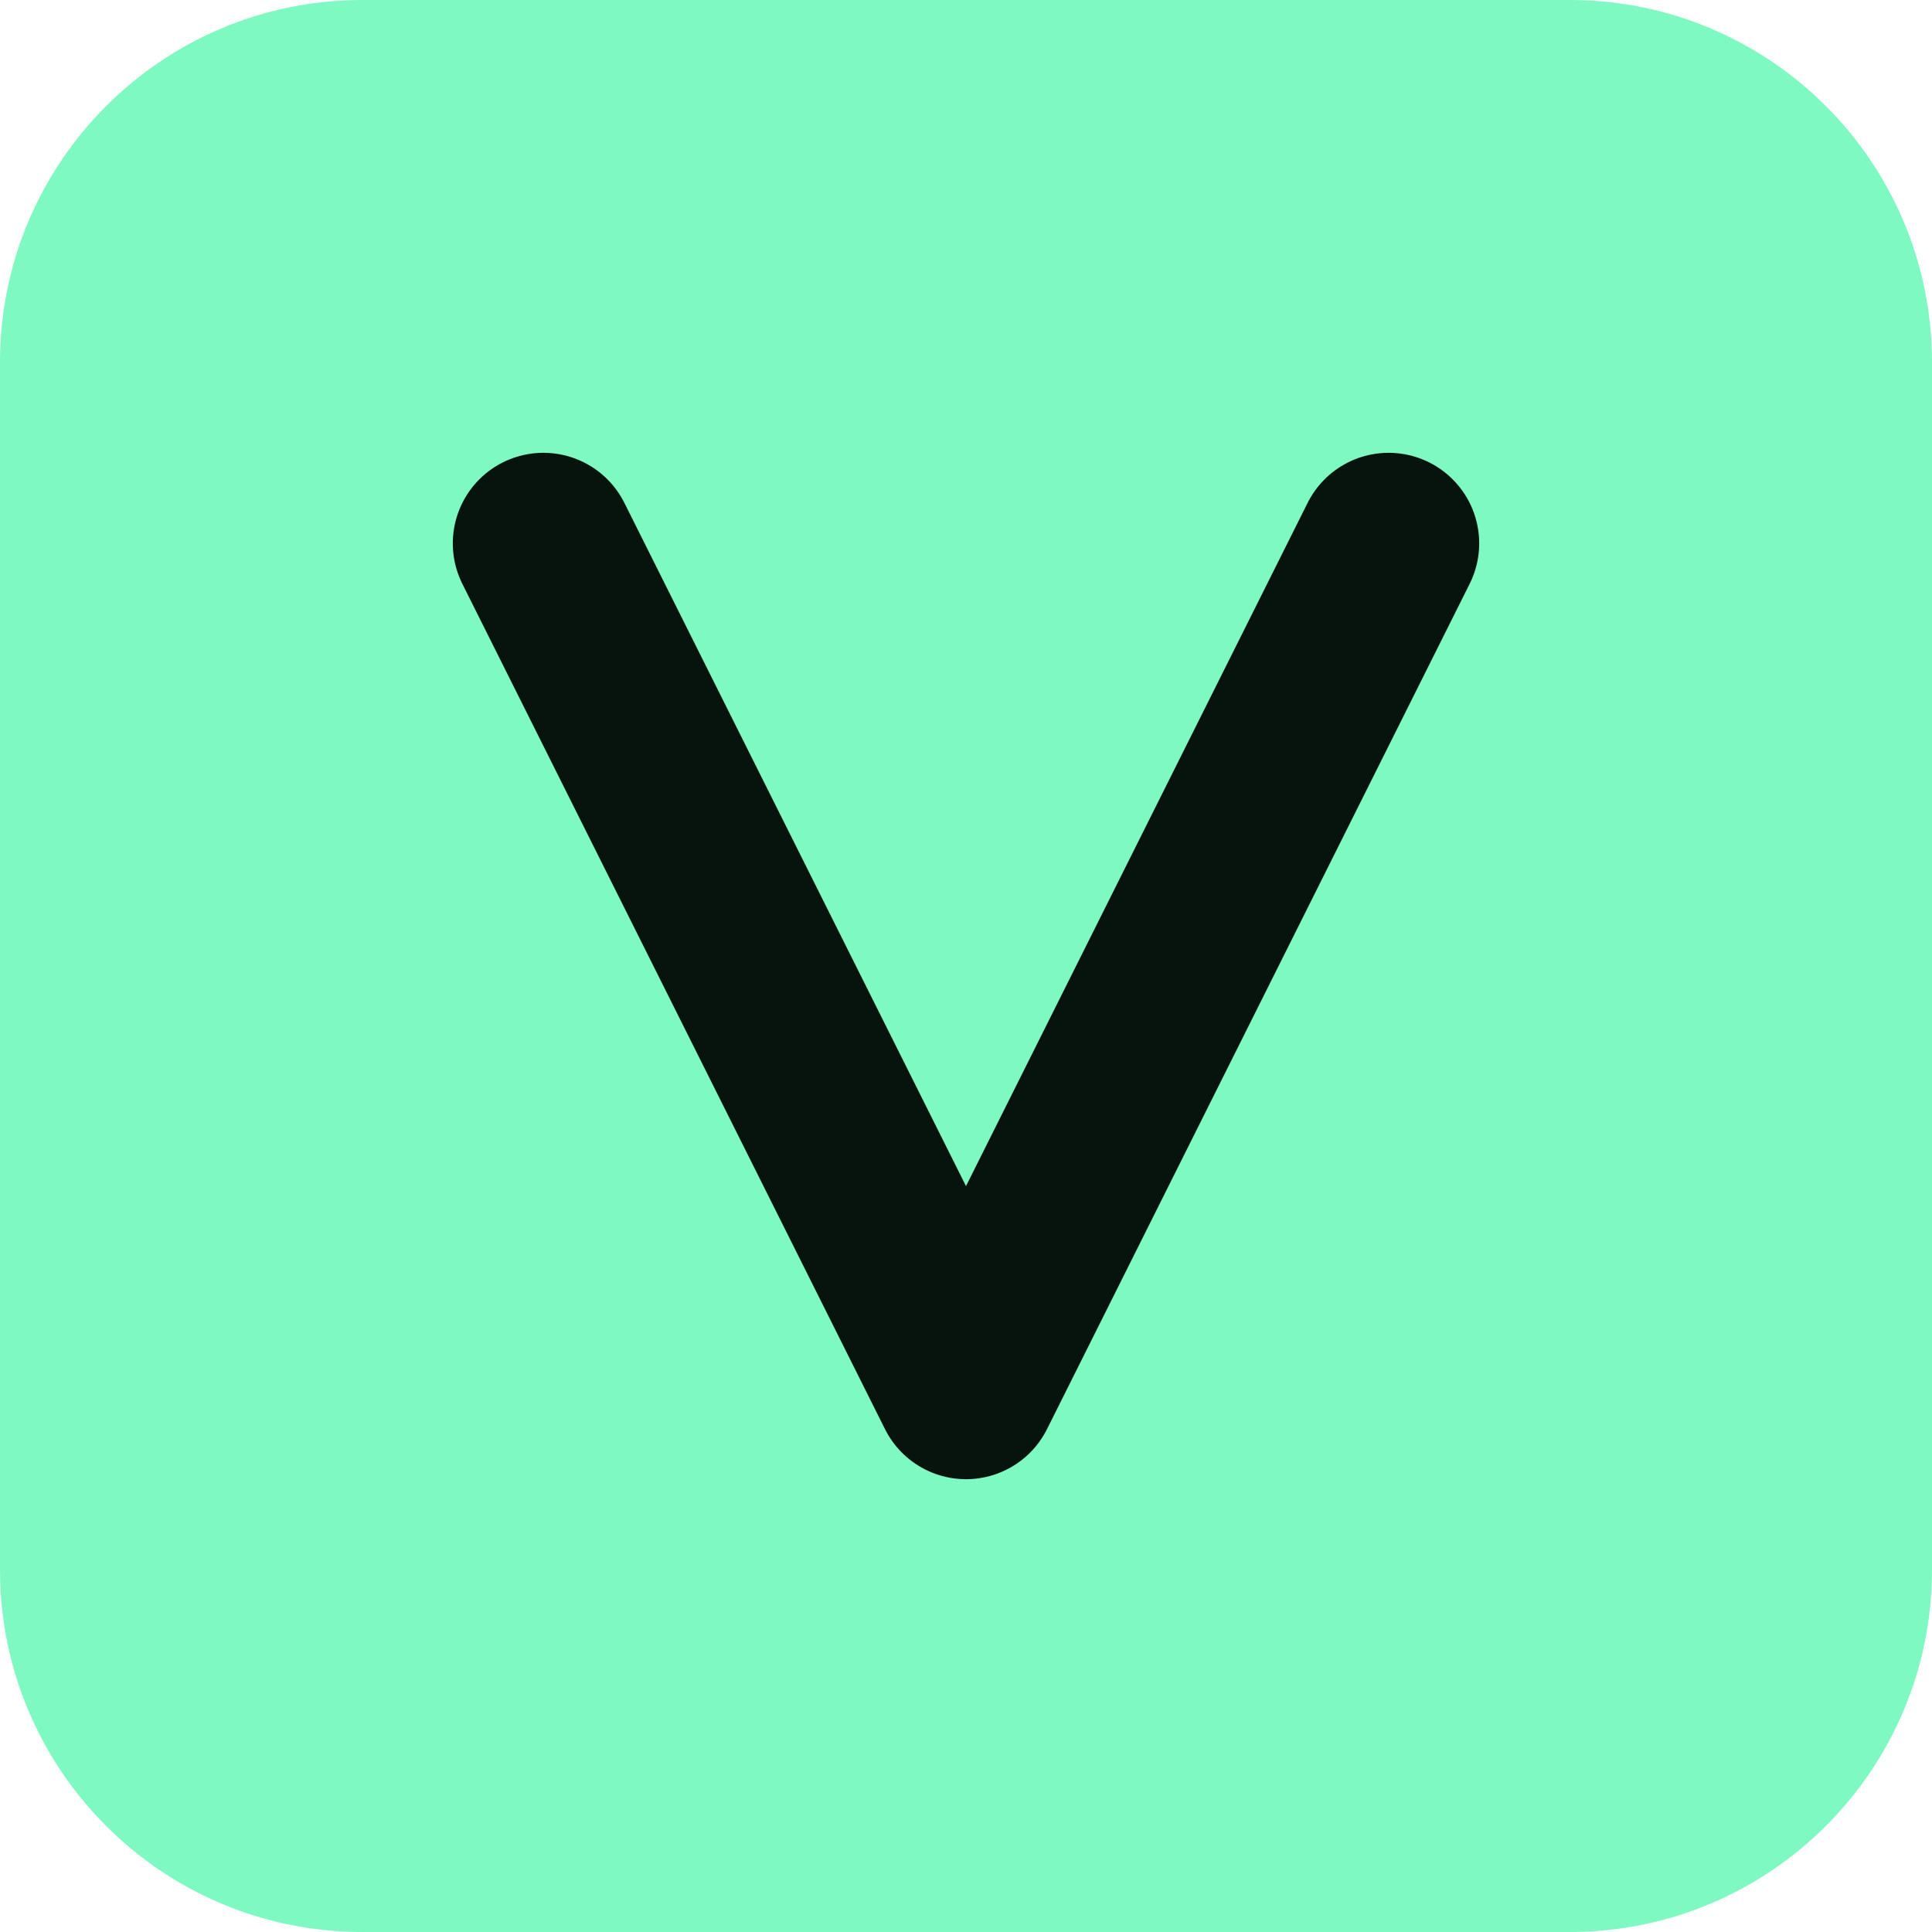
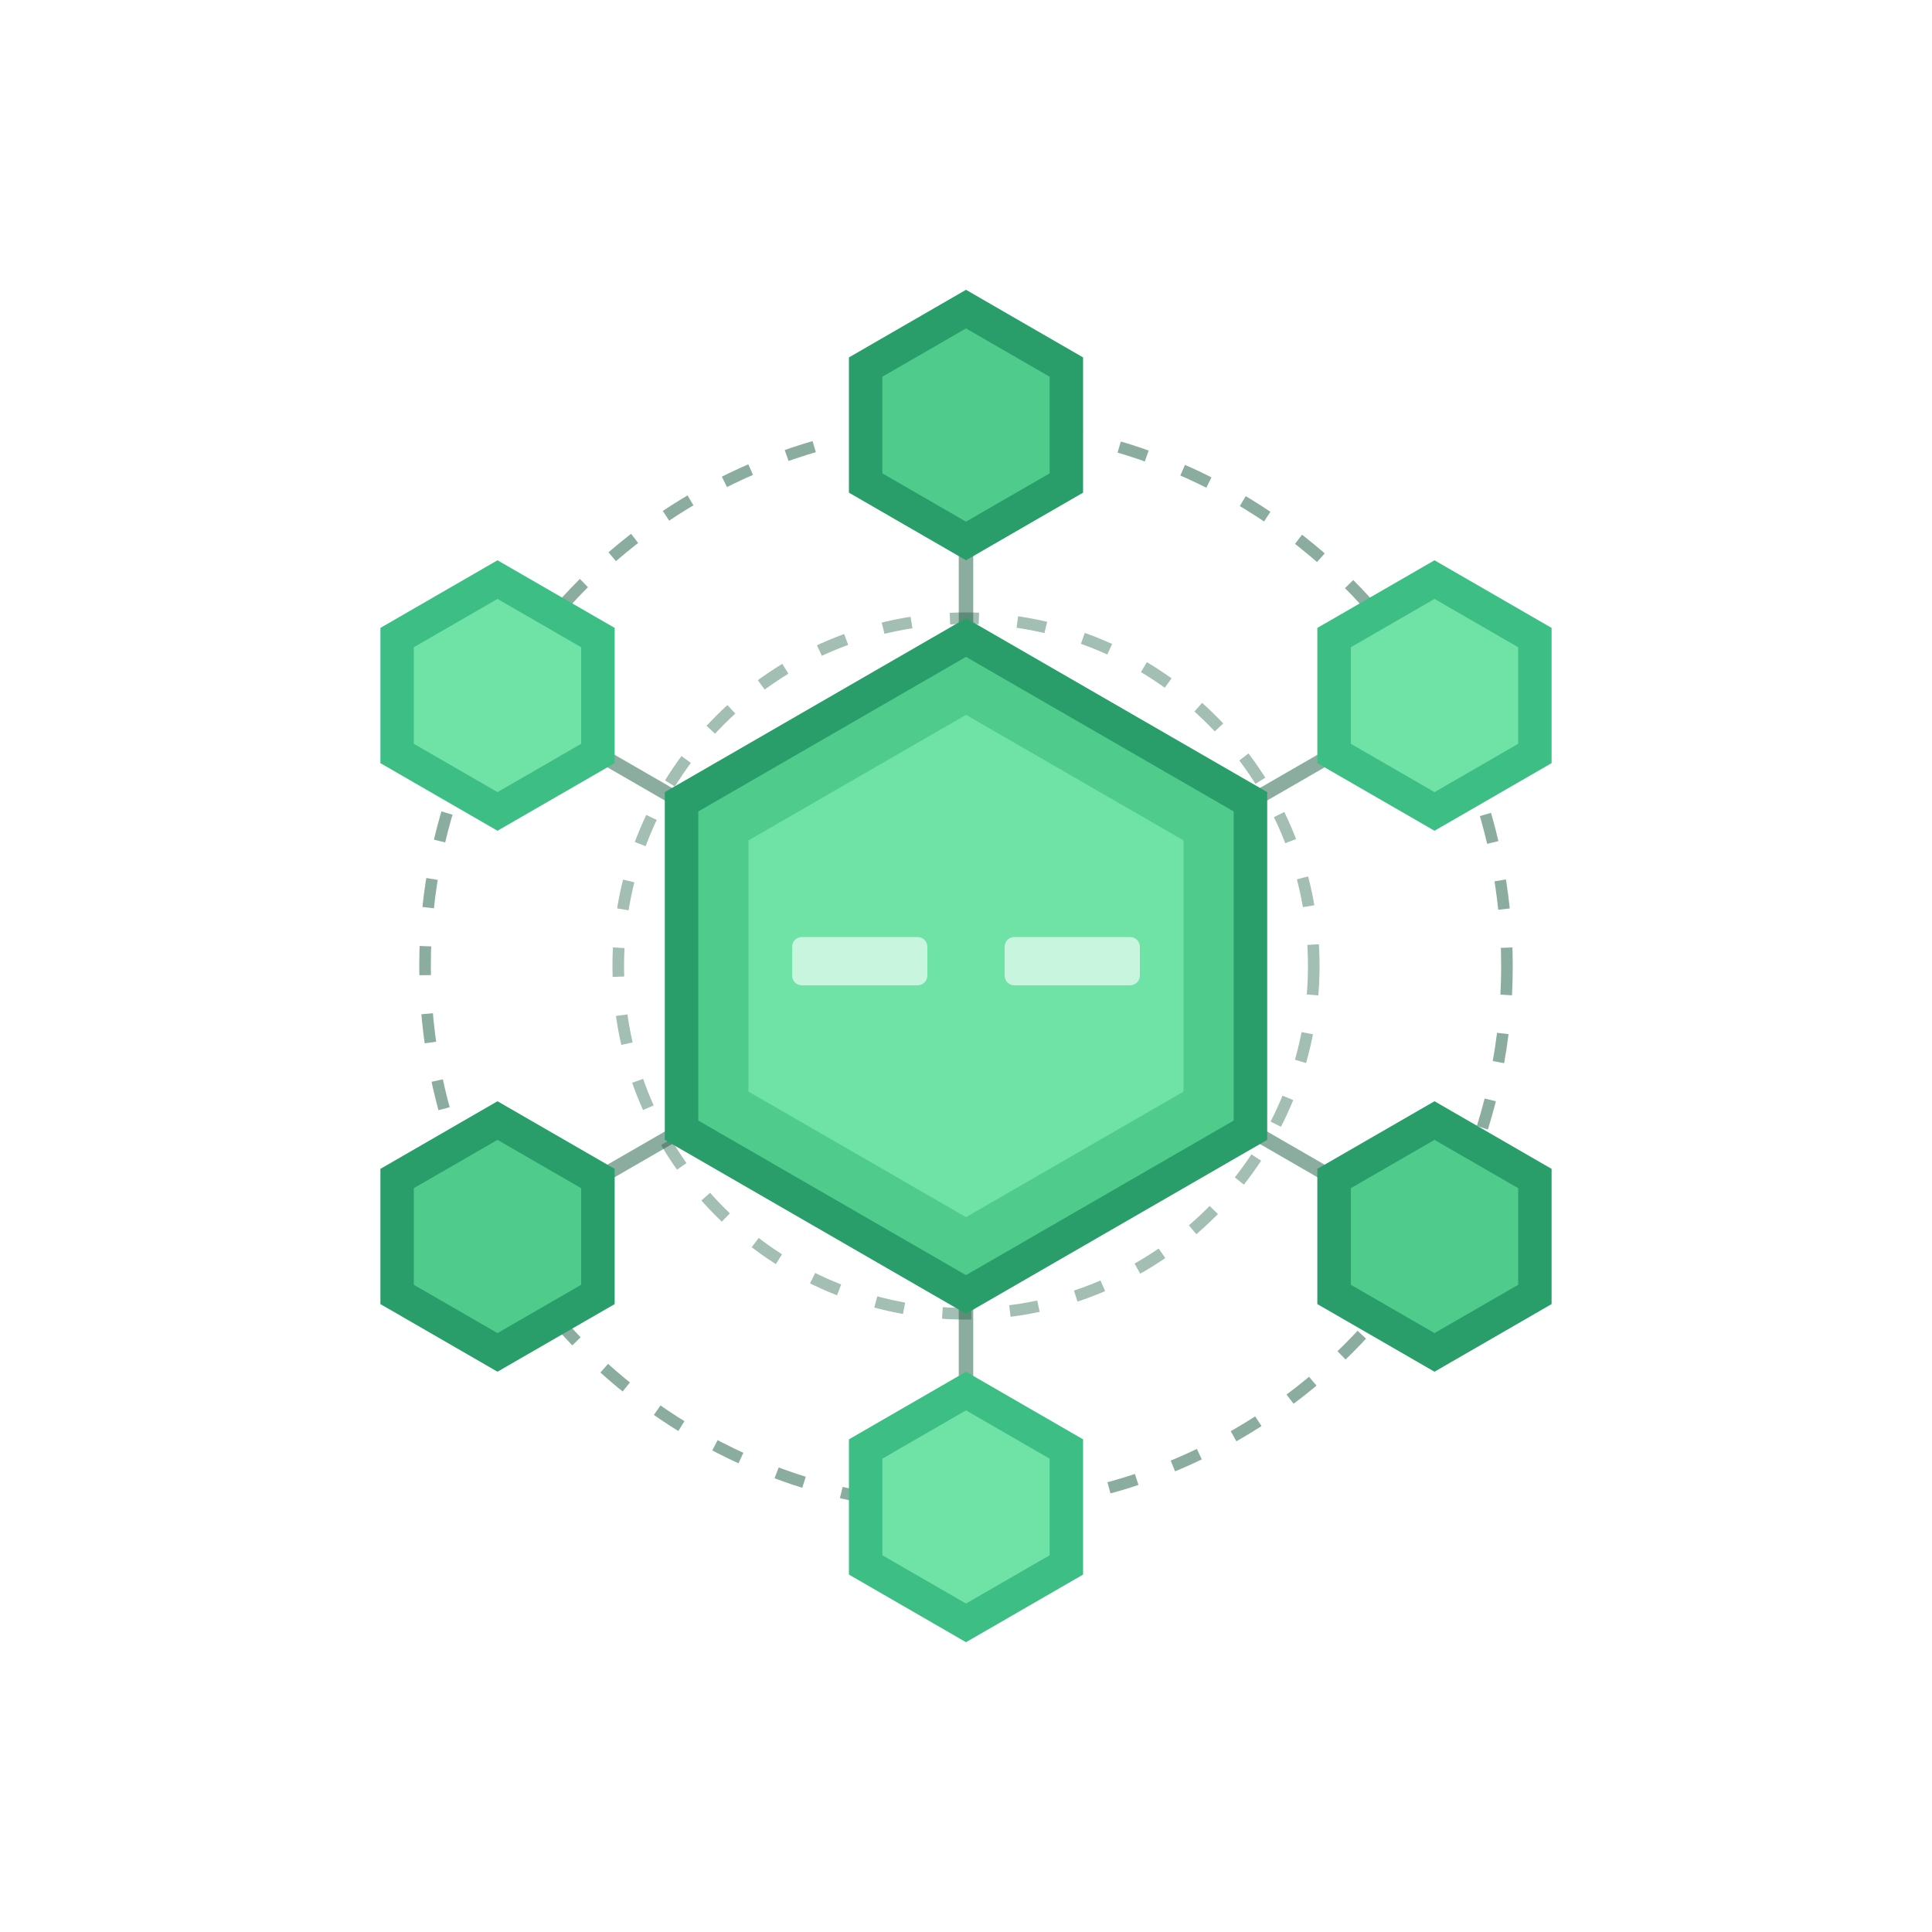
- <svg xmlns="http://www.w3.org/2000/svg" viewBox="0 0 32 32">
-   <rect width="32" height="32" rx="6" fill="#7df9c1" />
-   <path d="M9 9 L16 23 L23 9" stroke="#07140d" stroke-width="3" stroke-linecap="round" stroke-linejoin="round" fill="none" />
+ <svg xmlns="http://www.w3.org/2000/svg" viewBox="0 0 200 200" fill="none">
+   <circle cx="100" cy="100" r="56" fill="none" stroke="#185C3F" stroke-width="1.2" stroke-dasharray="3 4" opacity="0.5" />
+   <circle cx="100" cy="100" r="36" fill="none" stroke="#185C3F" stroke-width="1.2" stroke-dasharray="3 4" opacity="0.4" />
+   <g stroke="#185C3F" stroke-width="1.5" opacity="0.5">
+     <line x1="100" y1="100" x2="100" y2="44" />
+     <line x1="100" y1="100" x2="148.5" y2="72" />
+     <line x1="100" y1="100" x2="148.5" y2="128" />
+     <line x1="100" y1="100" x2="100" y2="156" />
+     <line x1="100" y1="100" x2="51.5" y2="128" />
+     <line x1="100" y1="100" x2="51.5" y2="72" />
+   </g>
+   <polygon points="100,30 112.12,37 112.12,51 100,58 87.88,51 87.88,37" fill="#2A9E6A" />
+   <polygon points="100,34 108.66,39 108.66,49 100,54 91.34,49 91.34,39" fill="#4FCC8C" />
+   <polygon points="148.5,58 160.62,65 160.62,79 148.5,86 136.37,79 136.37,65" fill="#3DBE85" />
+   <polygon points="148.5,62 157.16,67 157.16,77 148.5,82 139.84,77 139.84,67" fill="#6FE2A6" />
+   <polygon points="148.5,114 160.62,121 160.62,135 148.5,142 136.37,135 136.37,121" fill="#2A9E6A" />
+   <polygon points="148.5,118 157.16,123 157.16,133 148.5,138 139.84,133 139.84,123" fill="#4FCC8C" />
+   <polygon points="100,142 112.12,149 112.12,163 100,170 87.88,163 87.88,149" fill="#3DBE85" />
+   <polygon points="100,146 108.66,151 108.66,161 100,166 91.34,161 91.34,151" fill="#6FE2A6" />
+   <polygon points="51.5,114 63.63,121 63.63,135 51.5,142 39.38,135 39.38,121" fill="#2A9E6A" />
+   <polygon points="51.5,118 60.16,123 60.16,133 51.5,138 42.84,133 42.84,123" fill="#4FCC8C" />
+   <polygon points="51.5,58 63.63,65 63.63,79 51.5,86 39.38,79 39.38,65" fill="#3DBE85" />
+   <polygon points="51.5,62 60.16,67 60.16,77 51.5,82 42.84,77 42.84,67" fill="#6FE2A6" />
+   <polygon points="100,64 131.18,82 131.18,118 100,136 68.82,118 68.82,82" fill="#2A9E6A" />
+   <polygon points="100,68 127.71,84 127.71,116 100,132 72.29,116 72.29,84" fill="#4FCC8C" />
+   <polygon points="100,74 122.52,87 122.52,113 100,126 77.48,113 77.48,87" fill="#6FE2A6" />
+   <rect x="82" y="97" width="14" height="5" fill="#C7F5DD" rx="1" />
+   <rect x="104" y="97" width="14" height="5" fill="#C7F5DD" rx="1" />
</svg>
